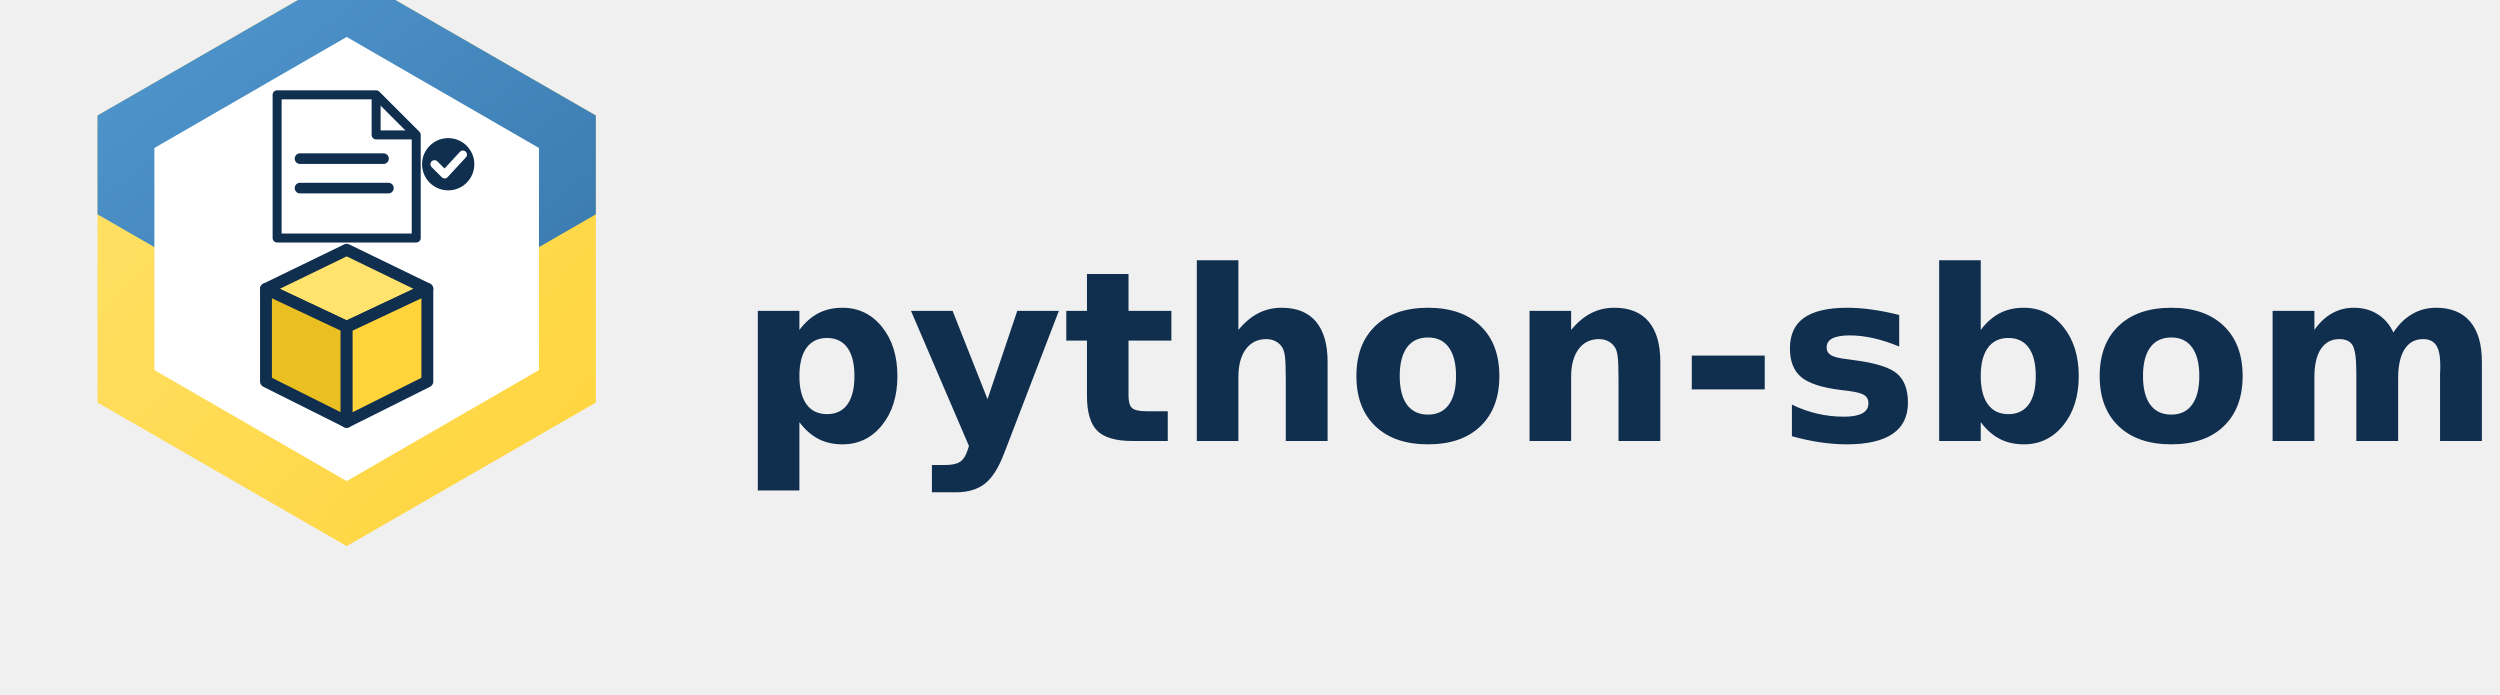
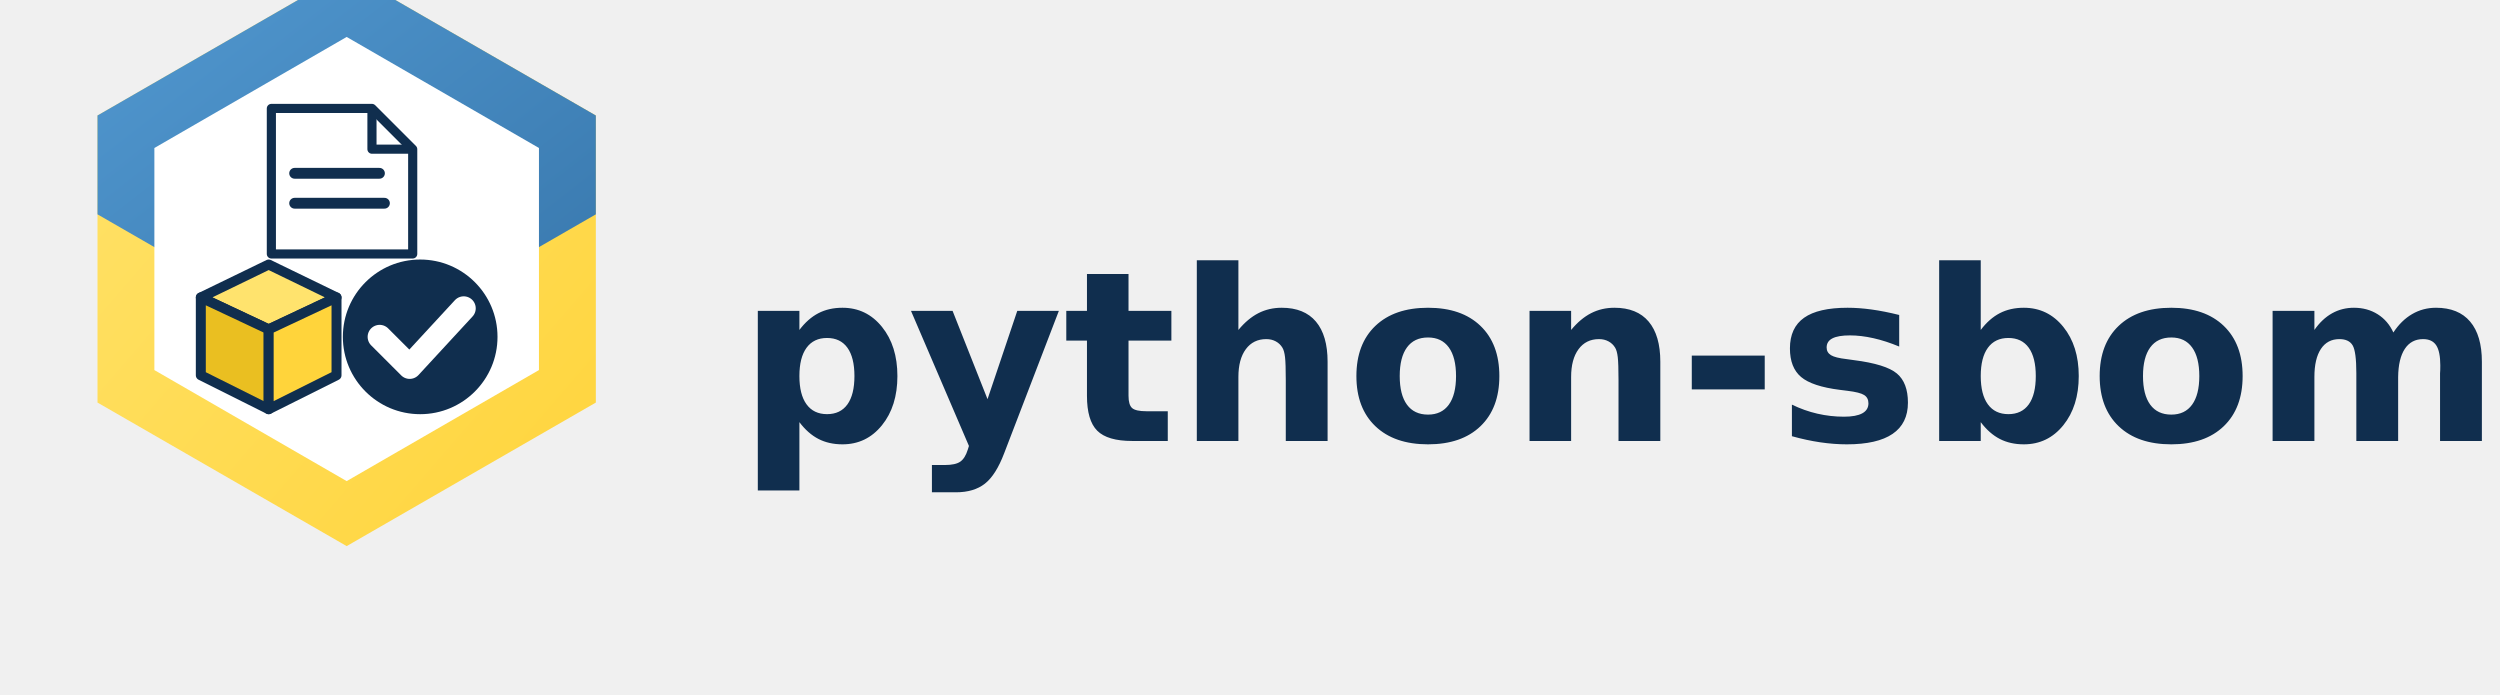
<svg xmlns="http://www.w3.org/2000/svg" viewBox="0 0 1440 400" width="1440" height="400">
  <defs>
    <linearGradient id="blue" x2="1" y2="1">
      <stop stop-color="#5299D1" />
      <stop offset="1" stop-color="#3776AB" />
    </linearGradient>
    <linearGradient id="yellow" x2="1" y2="1">
      <stop stop-color="#FFE36D" />
      <stop offset="1" stop-color="#FFD43B" />
    </linearGradient>
  </defs>
  <g transform="translate(0 -38) scale(.78)">
    <path d="M256 28 440 134 440 346 256 452 72 346 72 134Z" fill="url(#yellow)" />
    <path d="M256 28 440 134 440 207 256 313 72 207 72 134Z" fill="url(#blue)" />
    <path d="M256 76 398 158 398 322 256 404 114 322 114 158Z" fill="#FFFFFF" />
-     <g transform="translate(88.625 46.828) scale(0.60424)">
+     <g transform="translate(82.506 55.738) scale(0.61398)">
      <path d="M192 119H313L362 168V294H192Z" fill="#FFFFFF" stroke="#102E4E" stroke-width="11" stroke-linejoin="round" />
      <path d="M313 119V168H362" fill="none" stroke="#102E4E" stroke-width="11" stroke-linejoin="round" />
      <path d="M220 197H322M220 233H328" stroke="#102E4E" stroke-width="13" stroke-linecap="round" />
    </g>
-     <g transform="translate(79.893 24.649) scale(0.87615)">
+     <g transform="translate(50.296 68.688) scale(0.73684)">
      <path d="M133 271 201 238 269 271 201 303Z" fill="#FFE36D" stroke="#102E4E" stroke-width="10" stroke-linejoin="round" />
      <path d="M133 271V349L201 383V303Z" fill="#EABF21" stroke="#102E4E" stroke-width="10" stroke-linejoin="round" />
      <path d="M269 271V349L201 383V303Z" fill="#FFD43B" stroke="#102E4E" stroke-width="10" stroke-linejoin="round" />
    </g>
-     <g transform="translate(205.851 41.876) scale(0.37463)">
+     <g transform="translate(-60.029 -81.713) scale(1.10874)">
      <circle cx="334" cy="342" r="51.5" fill="#102E4E" />
      <path d="m307 342 20 20 36-39" fill="none" stroke="#FFFFFF" stroke-width="16" stroke-linecap="round" stroke-linejoin="round" />
    </g>
  </g>
  <text x="425" y="254" font-family="DejaVu Sans,Arial,sans-serif" font-size="137" font-weight="700" fill="#102E4E">python-sbom</text>
</svg>
